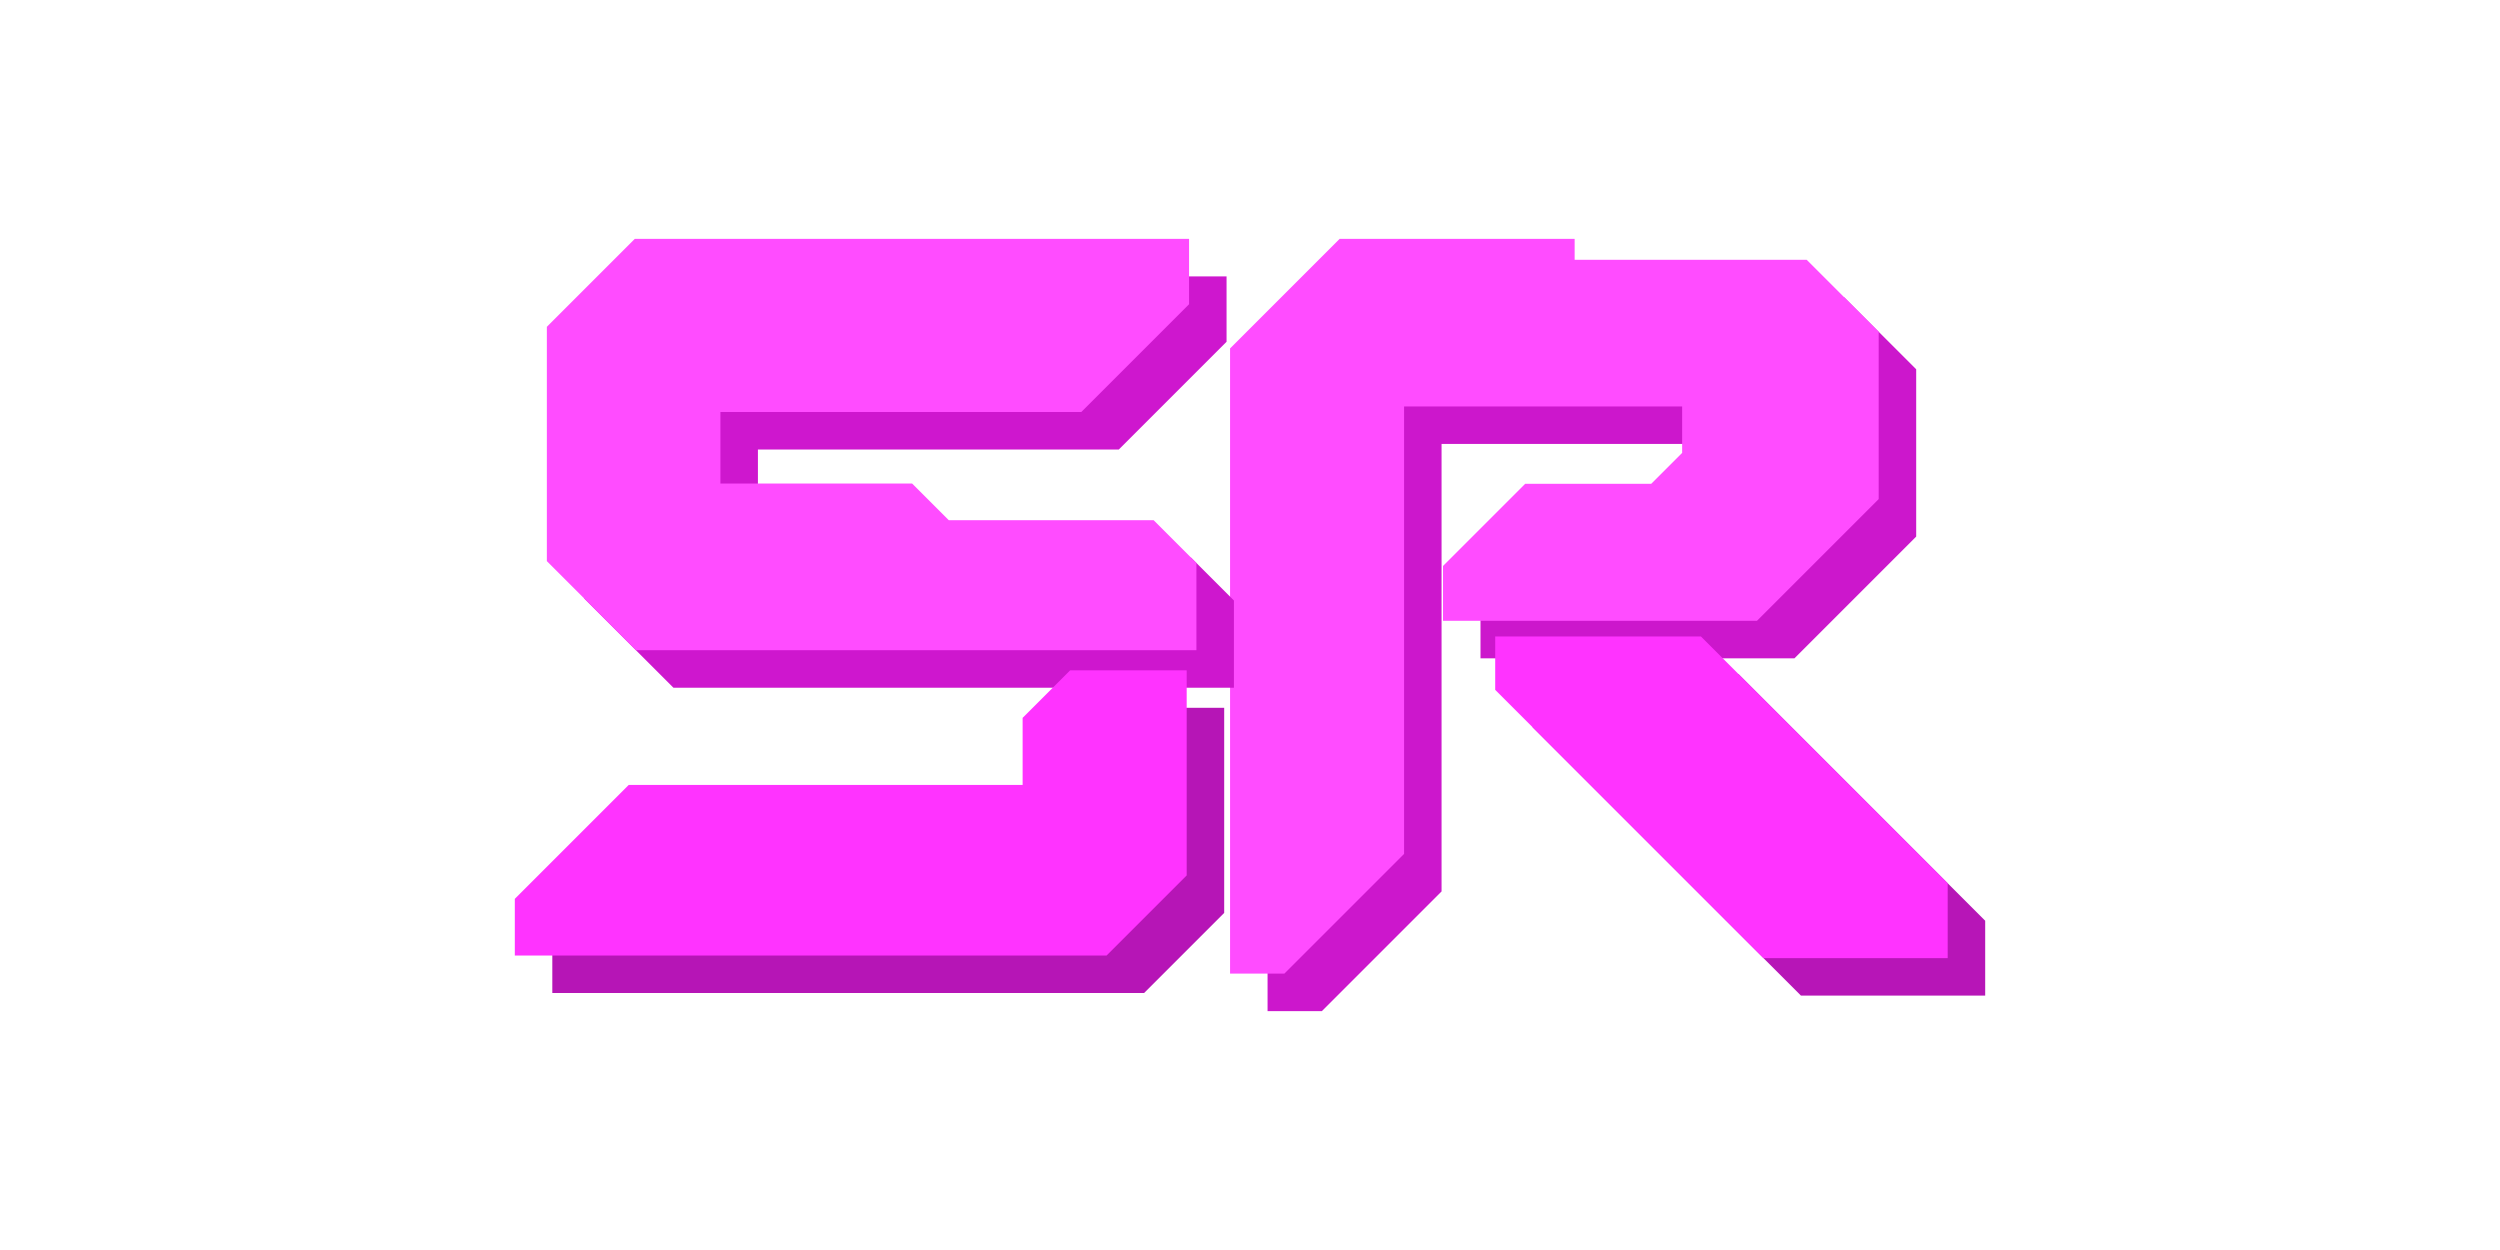
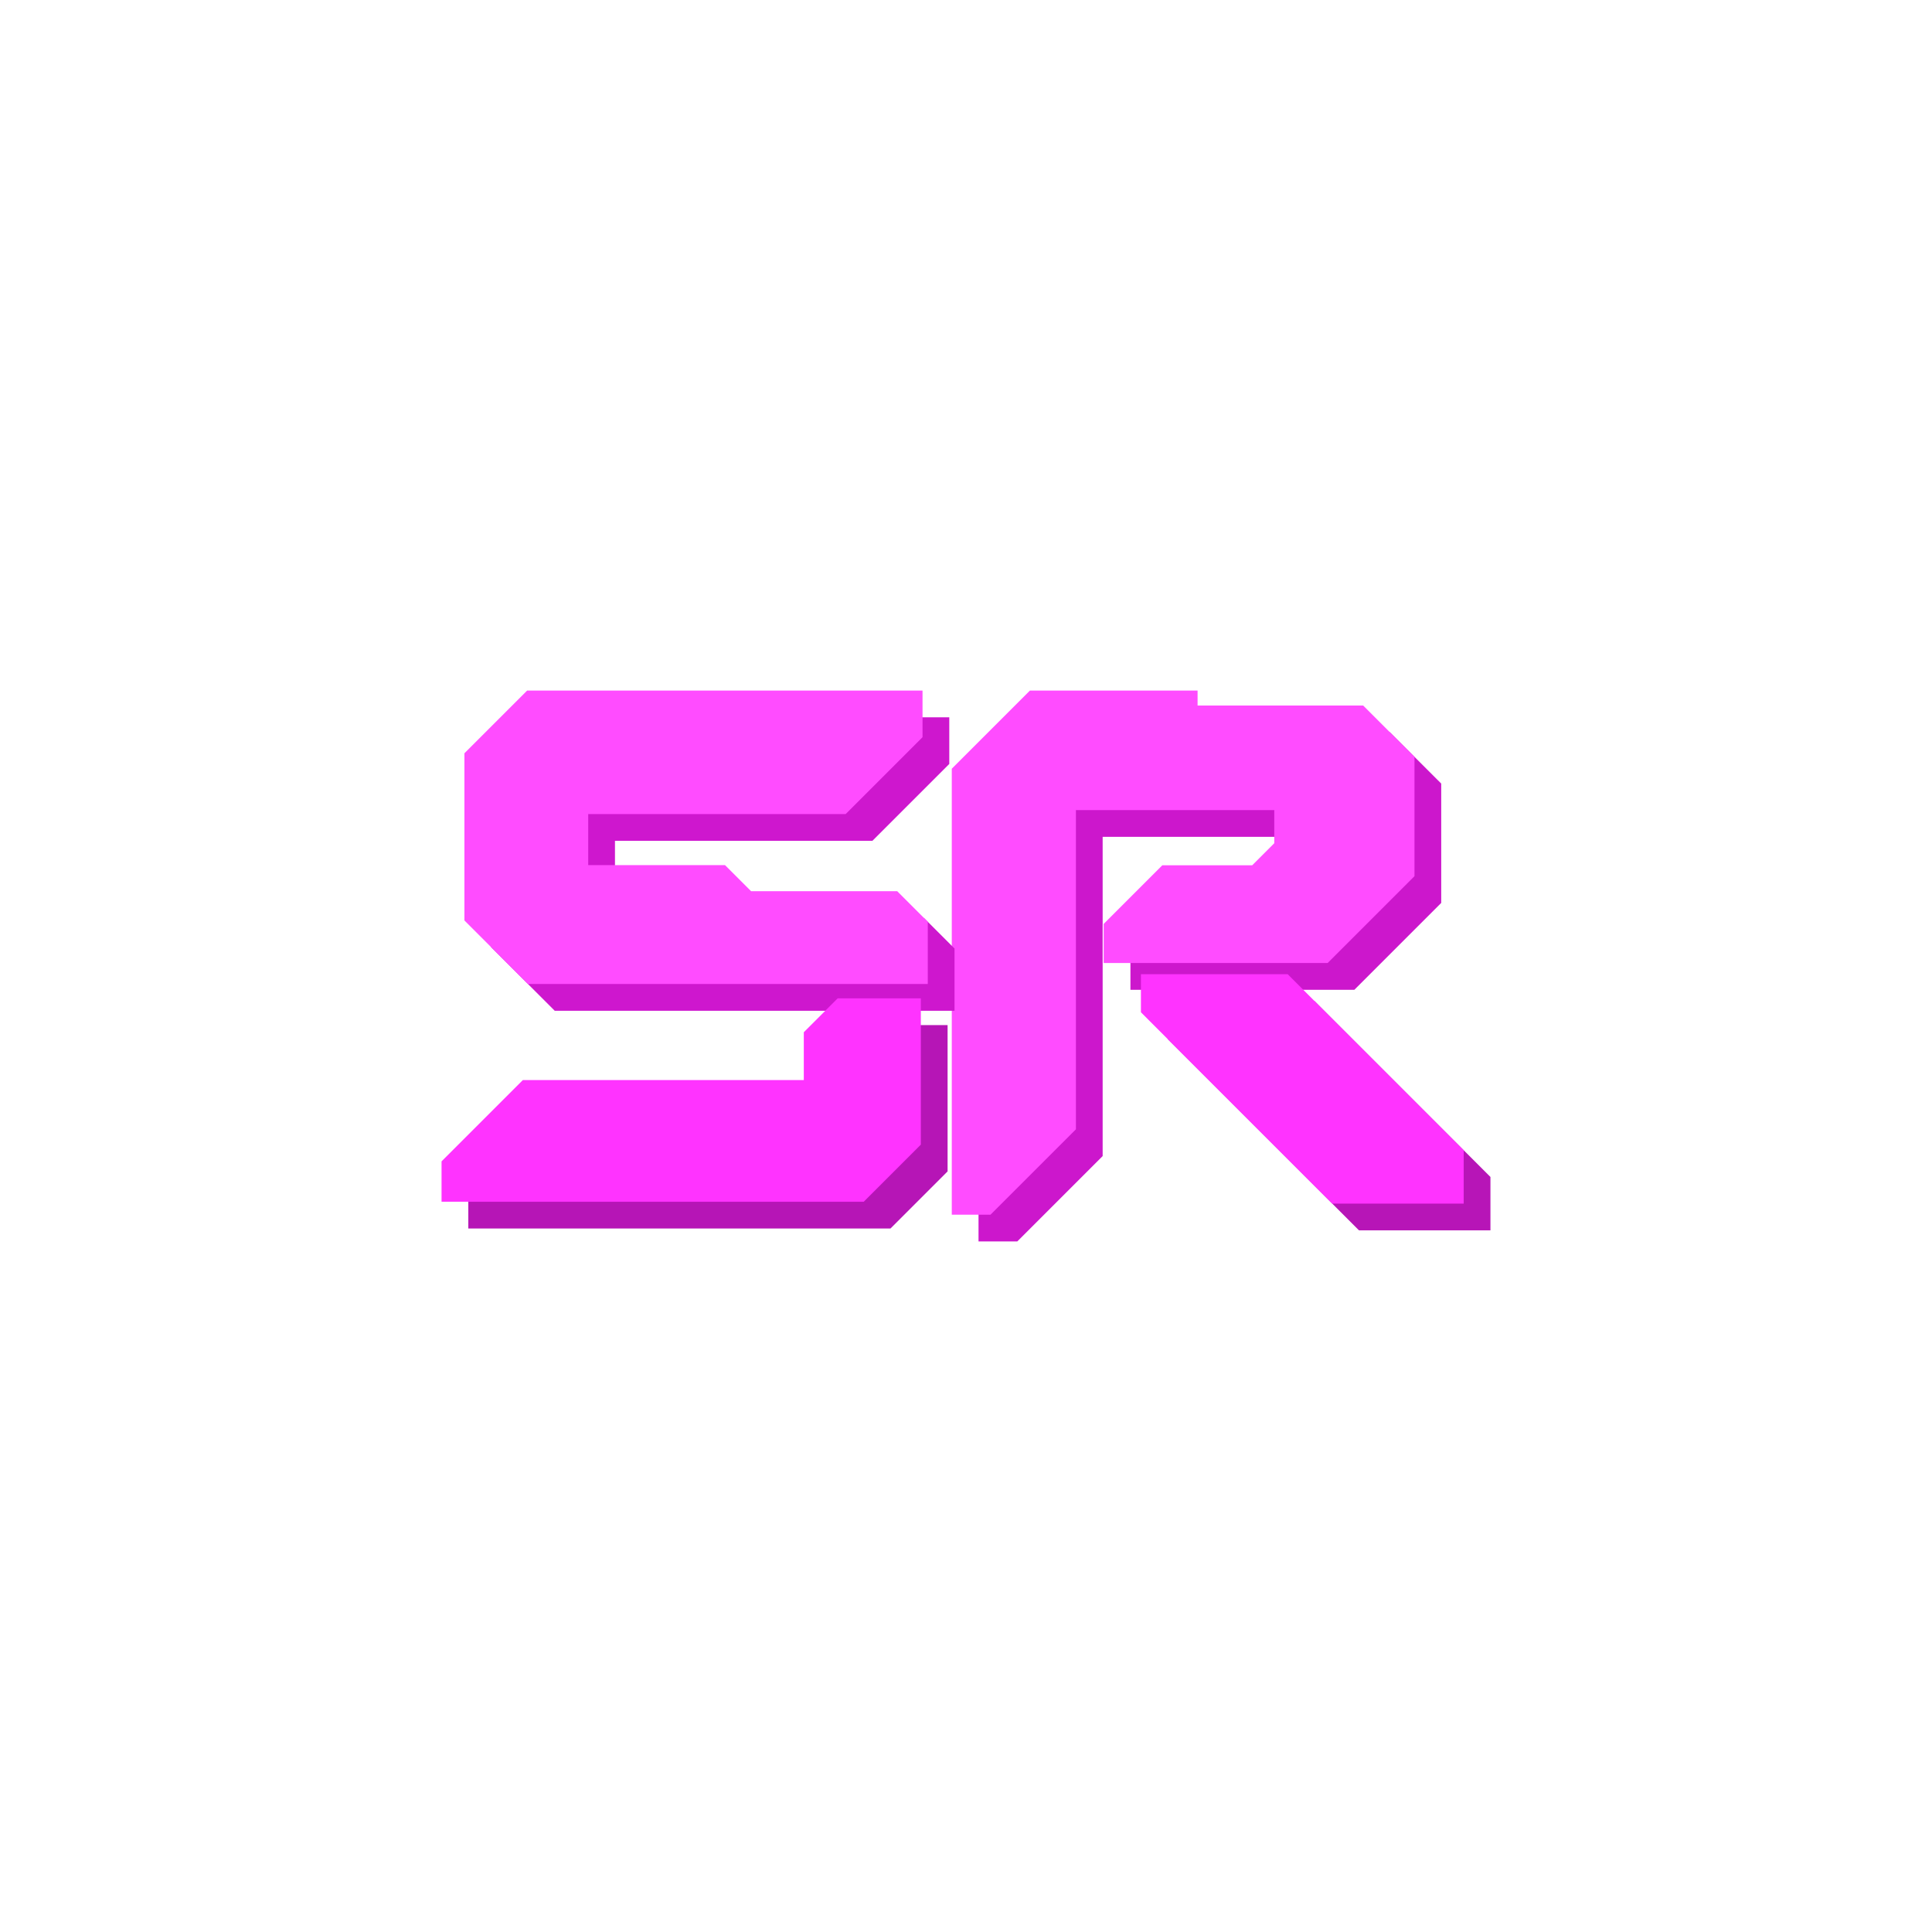
- <svg xmlns="http://www.w3.org/2000/svg" viewBox="0 0 120 60" version="1.1" id="svg1" width="120" height="60" xml:space="preserve">
+ <svg xmlns="http://www.w3.org/2000/svg" viewBox="0 0 130 130" version="1.1" id="svg1" width="130" height="130" xml:space="preserve">
  <defs id="defs1" />
-   <path style="opacity:1;fill:#b715b7;fill-opacity:1;stroke:none;stroke-width:5;stroke-linecap:square;stroke-linejoin:bevel" d="m 73.57,32.351 h 9.875 l 11.844,11.844 v 3.594 h -8.844 l -12.875,-12.875 z" id="path5-2" />
-   <path style="opacity:1;fill:#cc17cc;fill-opacity:1;stroke:none;stroke-width:5;stroke-linecap:square;stroke-linejoin:bevel" d="m 66.102,13.267 -5.259,5.259 v 30.008 h 2.607 l 5.745,-5.745 V 21.31 H 82.543 v 2.228 l -1.486,1.486 h -6.049 l -3.944,3.944 v 2.632 H 86.133 l 5.844,-5.844 v -8.031 L 88.523,14.273 H 77.383 v -1.006 z" id="path4-3" />
-   <path style="opacity:1;fill:#ff33ff;fill-opacity:1;stroke:none;stroke-width:5;stroke-linecap:square;stroke-linejoin:bevel" d="m 71.77,30.551 h 9.875 l 11.844,11.844 v 3.594 h -8.844 l -12.875,-12.875 z" id="path5" />
-   <path style="opacity:1;fill:#ff4cff;fill-opacity:1;stroke:none;stroke-width:5;stroke-linecap:square;stroke-linejoin:bevel" d="m 64.302,11.466 -5.259,5.259 v 30.008 h 2.607 L 67.396,40.988 V 19.51 H 80.743 v 2.228 l -1.486,1.486 h -6.049 l -3.944,3.944 v 2.632 H 84.333 l 5.844,-5.844 v -8.031 L 86.723,12.472 H 75.583 v -1.006 z" id="path4" />
-   <path style="fill:#b615b6;fill-opacity:1;stroke:none;stroke-width:5;stroke-linecap:square;stroke-linejoin:bevel" d="m 53.167,33.976 -2.281,2.281 v 3.219 h -18.906 l -5.469,5.469 v 2.719 h 28.406 l 3.844,-3.844 v -9.844 z" id="path3-1-8" />
-   <path style="fill:#ce17ce;fill-opacity:1;stroke:none;stroke-width:5;stroke-linecap:square;stroke-linejoin:bevel" d="M 58.875,13.267 H 32.27 l -4.221,4.221 v 11.247 l 4.276,4.276 h 26.903 v -4.187 l -2.055,-2.055 H 47.34 l -1.757,-1.757 h -9.203 v -3.436 h 17.324 l 5.171,-5.171 z" id="path2-7-5" />
-   <path style="fill:#ff33ff;fill-opacity:1;stroke:none;stroke-width:5;stroke-linecap:square;stroke-linejoin:bevel" d="m 51.367,32.176 -2.281,2.281 v 3.219 H 30.18 l -5.469,5.469 v 2.719 h 28.406 l 3.844,-3.844 v -9.844 z" id="path3-7" />
-   <path style="fill:#ff4cff;fill-opacity:1;stroke:none;stroke-width:5;stroke-linecap:square;stroke-linejoin:bevel" d="M 57.075,11.466 H 30.47 l -4.221,4.221 v 11.247 l 4.276,4.276 H 57.428 V 27.023 L 55.373,24.968 H 45.54 l -1.757,-1.757 h -9.203 v -3.436 h 17.324 l 5.171,-5.171 z" id="path2-6" />
+   <g id="g_parts" transform="translate(5,35)">
+     <path style="opacity:1;fill:#b715b7;fill-opacity:1;stroke:none;stroke-width:5;stroke-linecap:square;stroke-linejoin:bevel" d="m 73.57,32.351 h 9.875 l 11.844,11.844 v 3.594 h -8.844 l -12.875,-12.875 z" id="path5-2" />
+     <path style="opacity:1;fill:#cc17cc;fill-opacity:1;stroke:none;stroke-width:5;stroke-linecap:square;stroke-linejoin:bevel" d="m 66.102,13.267 -5.259,5.259 v 30.008 h 2.607 l 5.745,-5.745 V 21.31 H 82.543 v 2.228 l -1.486,1.486 h -6.049 l -3.944,3.944 v 2.632 H 86.133 l 5.844,-5.844 v -8.031 L 88.523,14.273 H 77.383 v -1.006 z" id="path4-3" />
+     <path style="opacity:1;fill:#ff33ff;fill-opacity:1;stroke:none;stroke-width:5;stroke-linecap:square;stroke-linejoin:bevel" d="m 71.77,30.551 h 9.875 l 11.844,11.844 v 3.594 h -8.844 l -12.875,-12.875 z" id="path5" />
+     <path style="opacity:1;fill:#ff4cff;fill-opacity:1;stroke:none;stroke-width:5;stroke-linecap:square;stroke-linejoin:bevel" d="m 64.302,11.466 -5.259,5.259 v 30.008 h 2.607 L 67.396,40.988 V 19.51 H 80.743 v 2.228 l -1.486,1.486 h -6.049 l -3.944,3.944 v 2.632 H 84.333 l 5.844,-5.844 v -8.031 L 86.723,12.472 H 75.583 v -1.006 z" id="path4" />
+     <path style="fill:#b615b6;fill-opacity:1;stroke:none;stroke-width:5;stroke-linecap:square;stroke-linejoin:bevel" d="m 53.167,33.976 -2.281,2.281 v 3.219 h -18.906 l -5.469,5.469 v 2.719 h 28.406 l 3.844,-3.844 v -9.844 z" id="path3-1-8" />
+     <path style="fill:#ce17ce;fill-opacity:1;stroke:none;stroke-width:5;stroke-linecap:square;stroke-linejoin:bevel" d="M 58.875,13.267 H 32.27 l -4.221,4.221 v 11.247 l 4.276,4.276 h 26.903 v -4.187 l -2.055,-2.055 H 47.34 l -1.757,-1.757 h -9.203 v -3.436 h 17.324 l 5.171,-5.171 z" id="path2-7-5" />
+     <path style="fill:#ff33ff;fill-opacity:1;stroke:none;stroke-width:5;stroke-linecap:square;stroke-linejoin:bevel" d="m 51.367,32.176 -2.281,2.281 v 3.219 H 30.18 l -5.469,5.469 v 2.719 h 28.406 l 3.844,-3.844 v -9.844 z" id="path3-7" />
+     <path style="fill:#ff4cff;fill-opacity:1;stroke:none;stroke-width:5;stroke-linecap:square;stroke-linejoin:bevel" d="M 57.075,11.466 H 30.47 l -4.221,4.221 v 11.247 l 4.276,4.276 H 57.428 V 27.023 L 55.373,24.968 H 45.54 l -1.757,-1.757 h -9.203 v -3.436 h 17.324 l 5.171,-5.171 z" id="path2-6" />
+   </g>
</svg>
